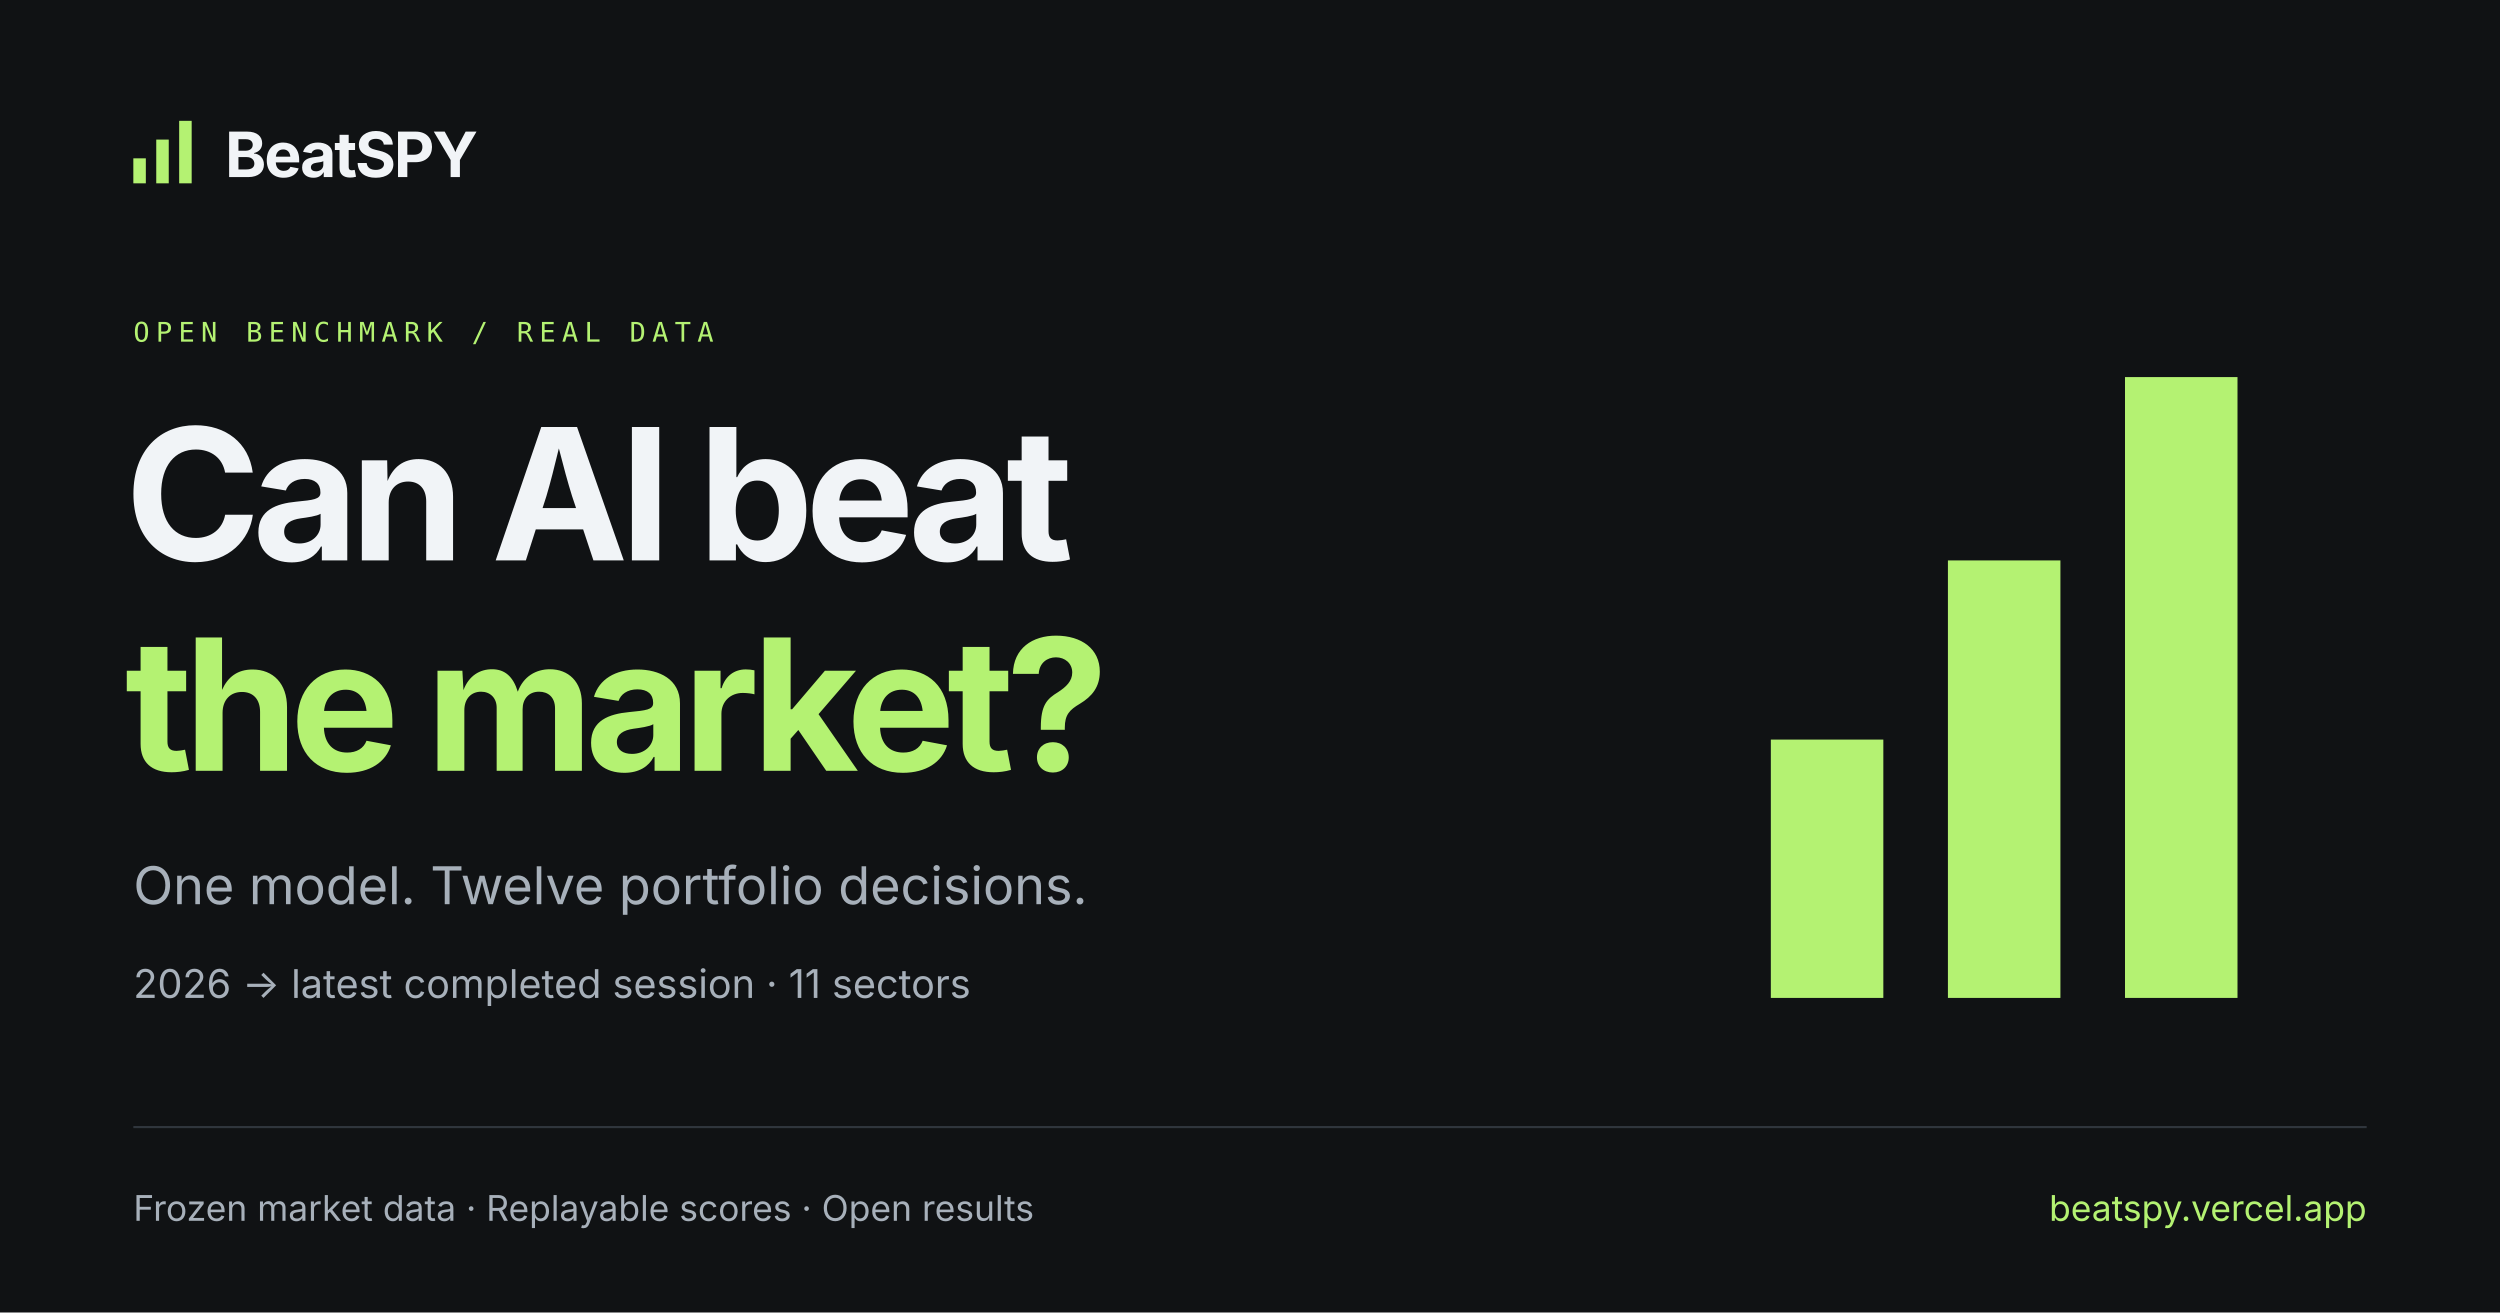
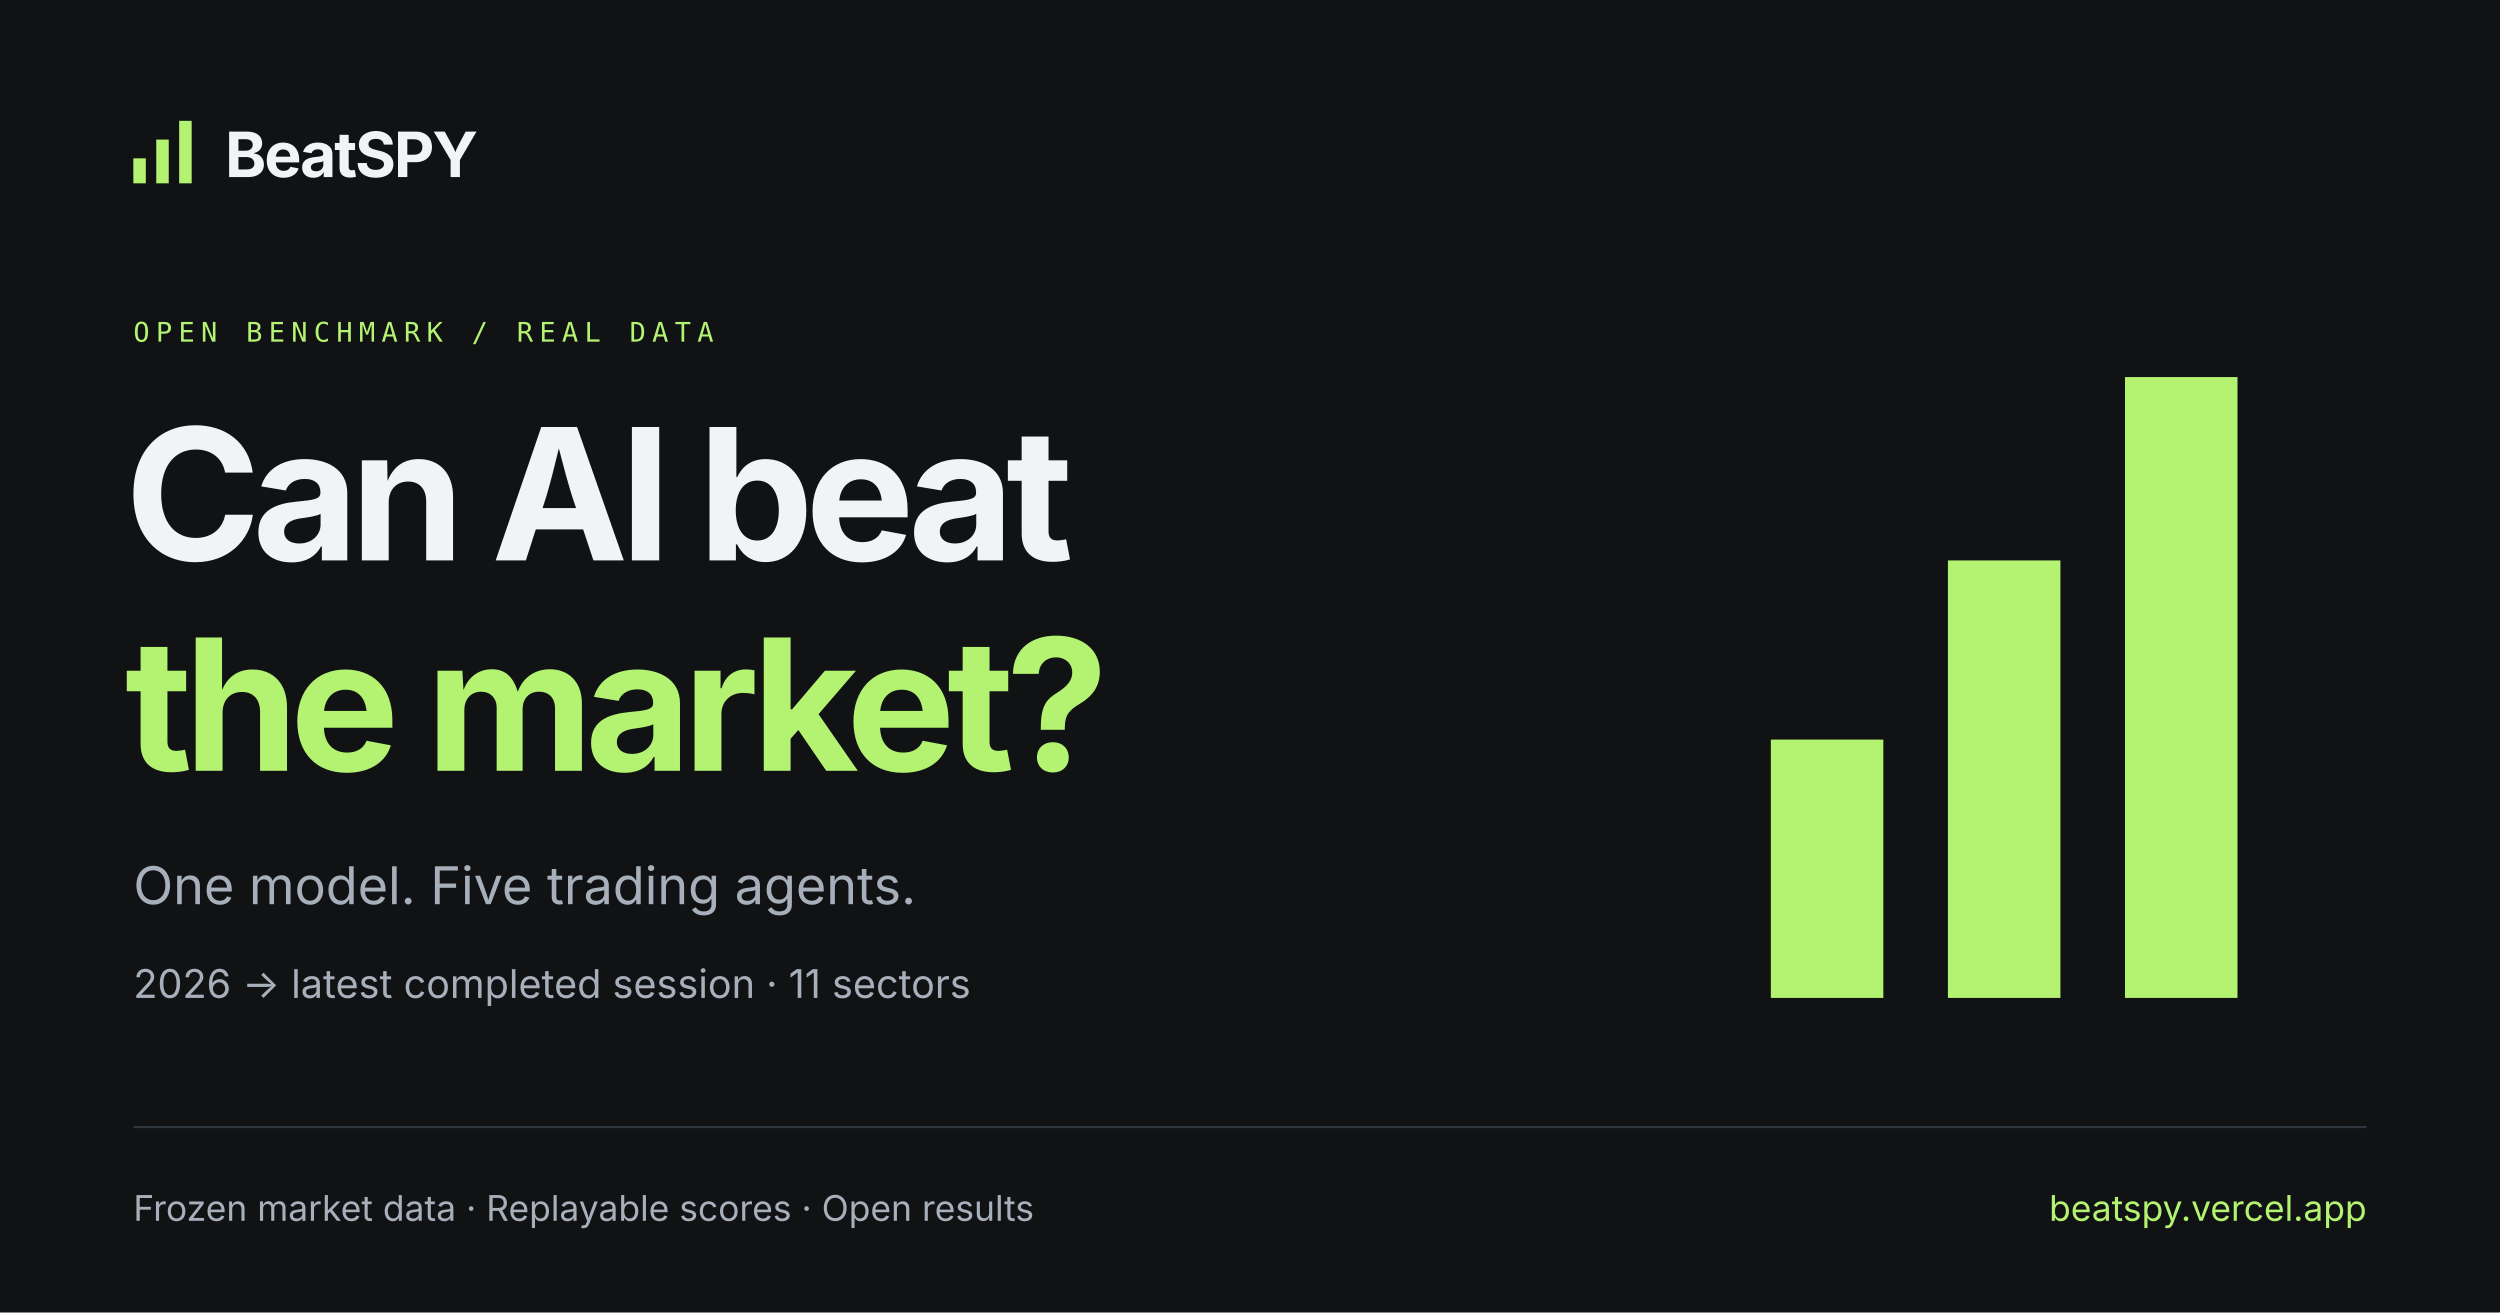
<svg xmlns="http://www.w3.org/2000/svg" width="1200" height="630" viewBox="0 0 1200 630">
  <rect width="1200" height="630" fill="#101214" />
  <g font-family="Inter, Segoe UI, Arial, sans-serif">
-     <g transform="translate(64 56)">
-       <path d="M0 32V20h6v12zm11 0V11h6v21zm11 0V2h6v30z" fill="#b4f272" />
-       <text x="44" y="29" fill="#f1f4f7" font-size="30" font-weight="700" letter-spacing="-1">BeatSPY</text>
+     <g>
+       <path fill="#b4f272" d="M0 32V20h6v12zm11 0V11h6v21zm11 0V2h6v30z" transform="translate(64 56)" />
+       <text x="44" y="29" fill="#f1f4f7" font-size="30" font-weight="700" letter-spacing="-1" transform="translate(64 56)">BeatSPY</text>
    </g>
-     <text x="64" y="164" fill="#b4f272" font-size="13" font-family="Consolas, monospace" letter-spacing="3">OPEN BENCHMARK / REAL DATA</text>
+     <text x="64" y="164" fill="#b4f272" font-family="Consolas, monospace" font-size="13" letter-spacing="3">OPEN BENCHMARK / REAL DATA</text>
    <text x="60" y="269" fill="#f1f4f7" font-size="88" font-weight="650" letter-spacing="-4">Can AI beat</text>
    <text x="60" y="370" fill="#b4f272" font-size="88" font-weight="650" letter-spacing="-4">the market?</text>
-     <text x="64" y="434" fill="#a7b0ba" font-size="25">One model. Twelve portfolio decisions.</text>
+     <text x="64" y="434" fill="#a7b0ba" font-size="25">One model. Five trading agents.</text>
    <text x="64" y="479" fill="#a7b0ba" font-size="19">2026 → latest completed session · 11 sectors</text>
    <g fill="#b4f272">
-       <rect x="850" y="355" width="54" height="124" />
-       <rect x="935" y="269" width="54" height="210" />
-       <rect x="1020" y="181" width="54" height="298" />
+       <rect width="54" height="124" x="850" y="355" />
+       <rect width="54" height="210" x="935" y="269" />
+       <rect width="54" height="298" x="1020" y="181" />
    </g>
-     <path d="M64 541H1136" stroke="#30363d" />
+     <path stroke="#30363d" d="M64 541H1136" />
    <text x="64" y="586" fill="#a7b0ba" font-size="17">Frozen market data · Replayable scores · Open results</text>
-     <text x="1136" y="586" text-anchor="end" fill="#b4f272" font-size="17">beatspy.vercel.app</text>
+     <text x="1136" y="586" fill="#b4f272" font-size="17" text-anchor="end">beatspy.vercel.app</text>
  </g>
</svg>
